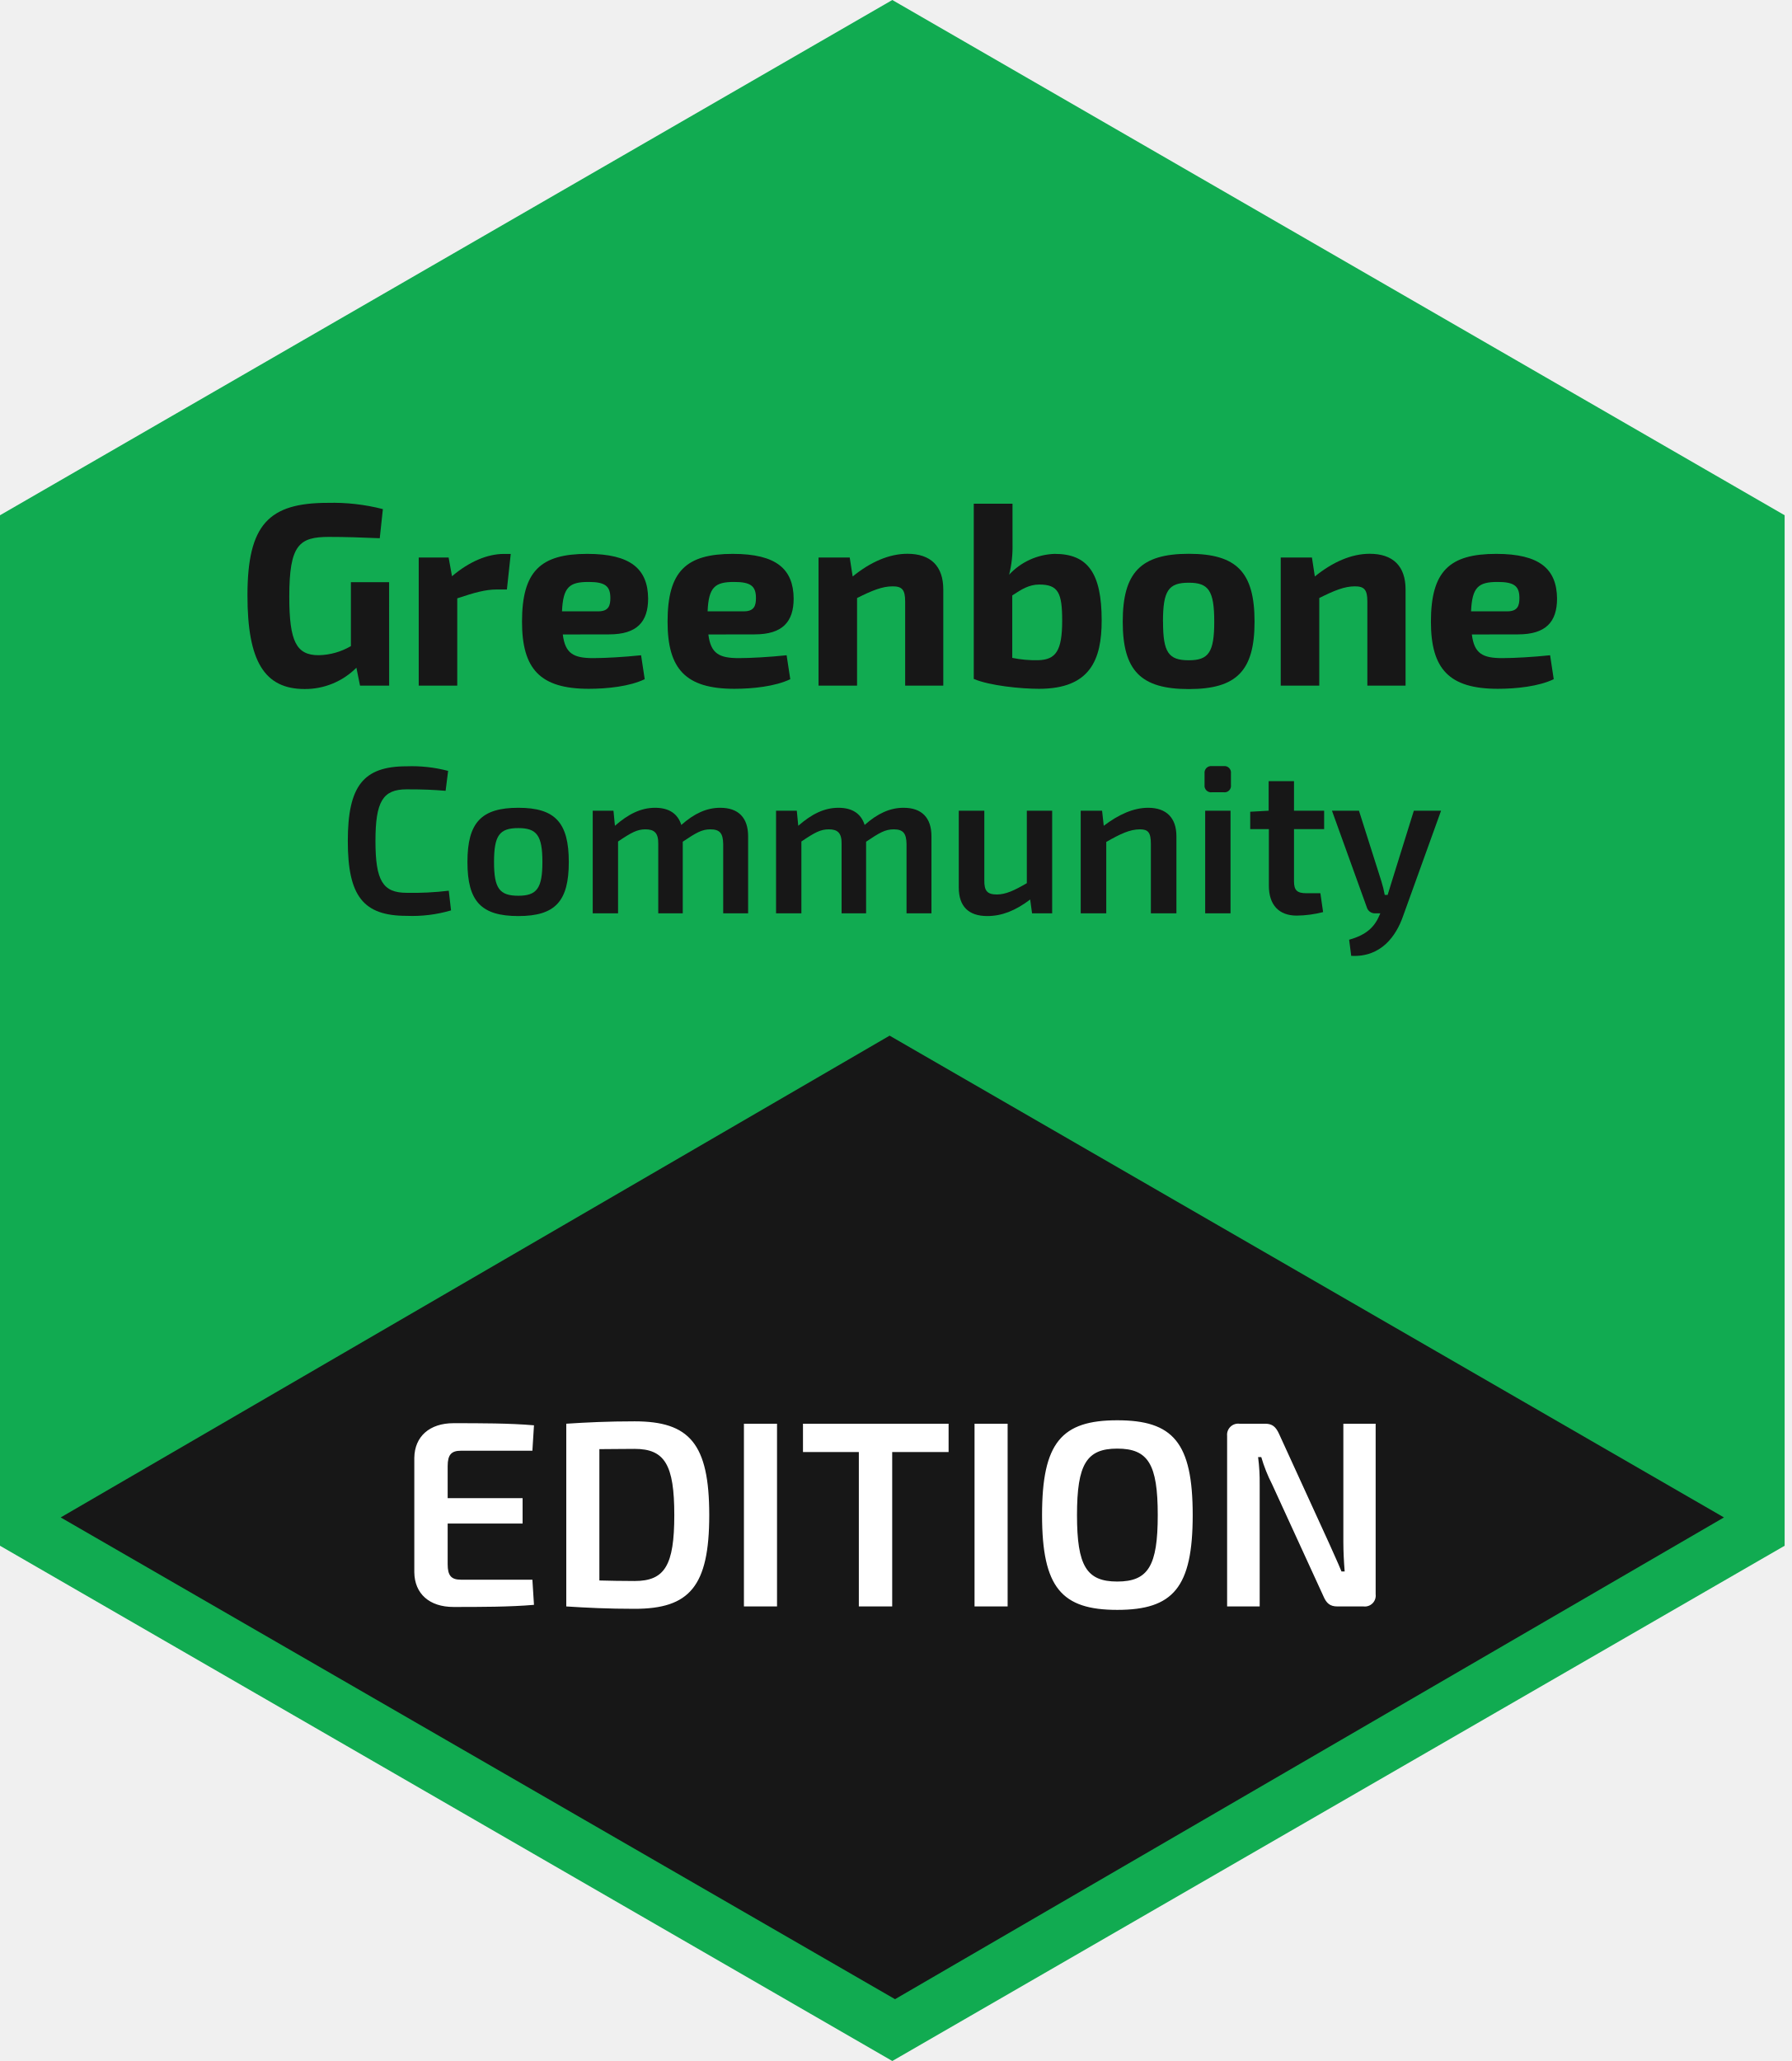
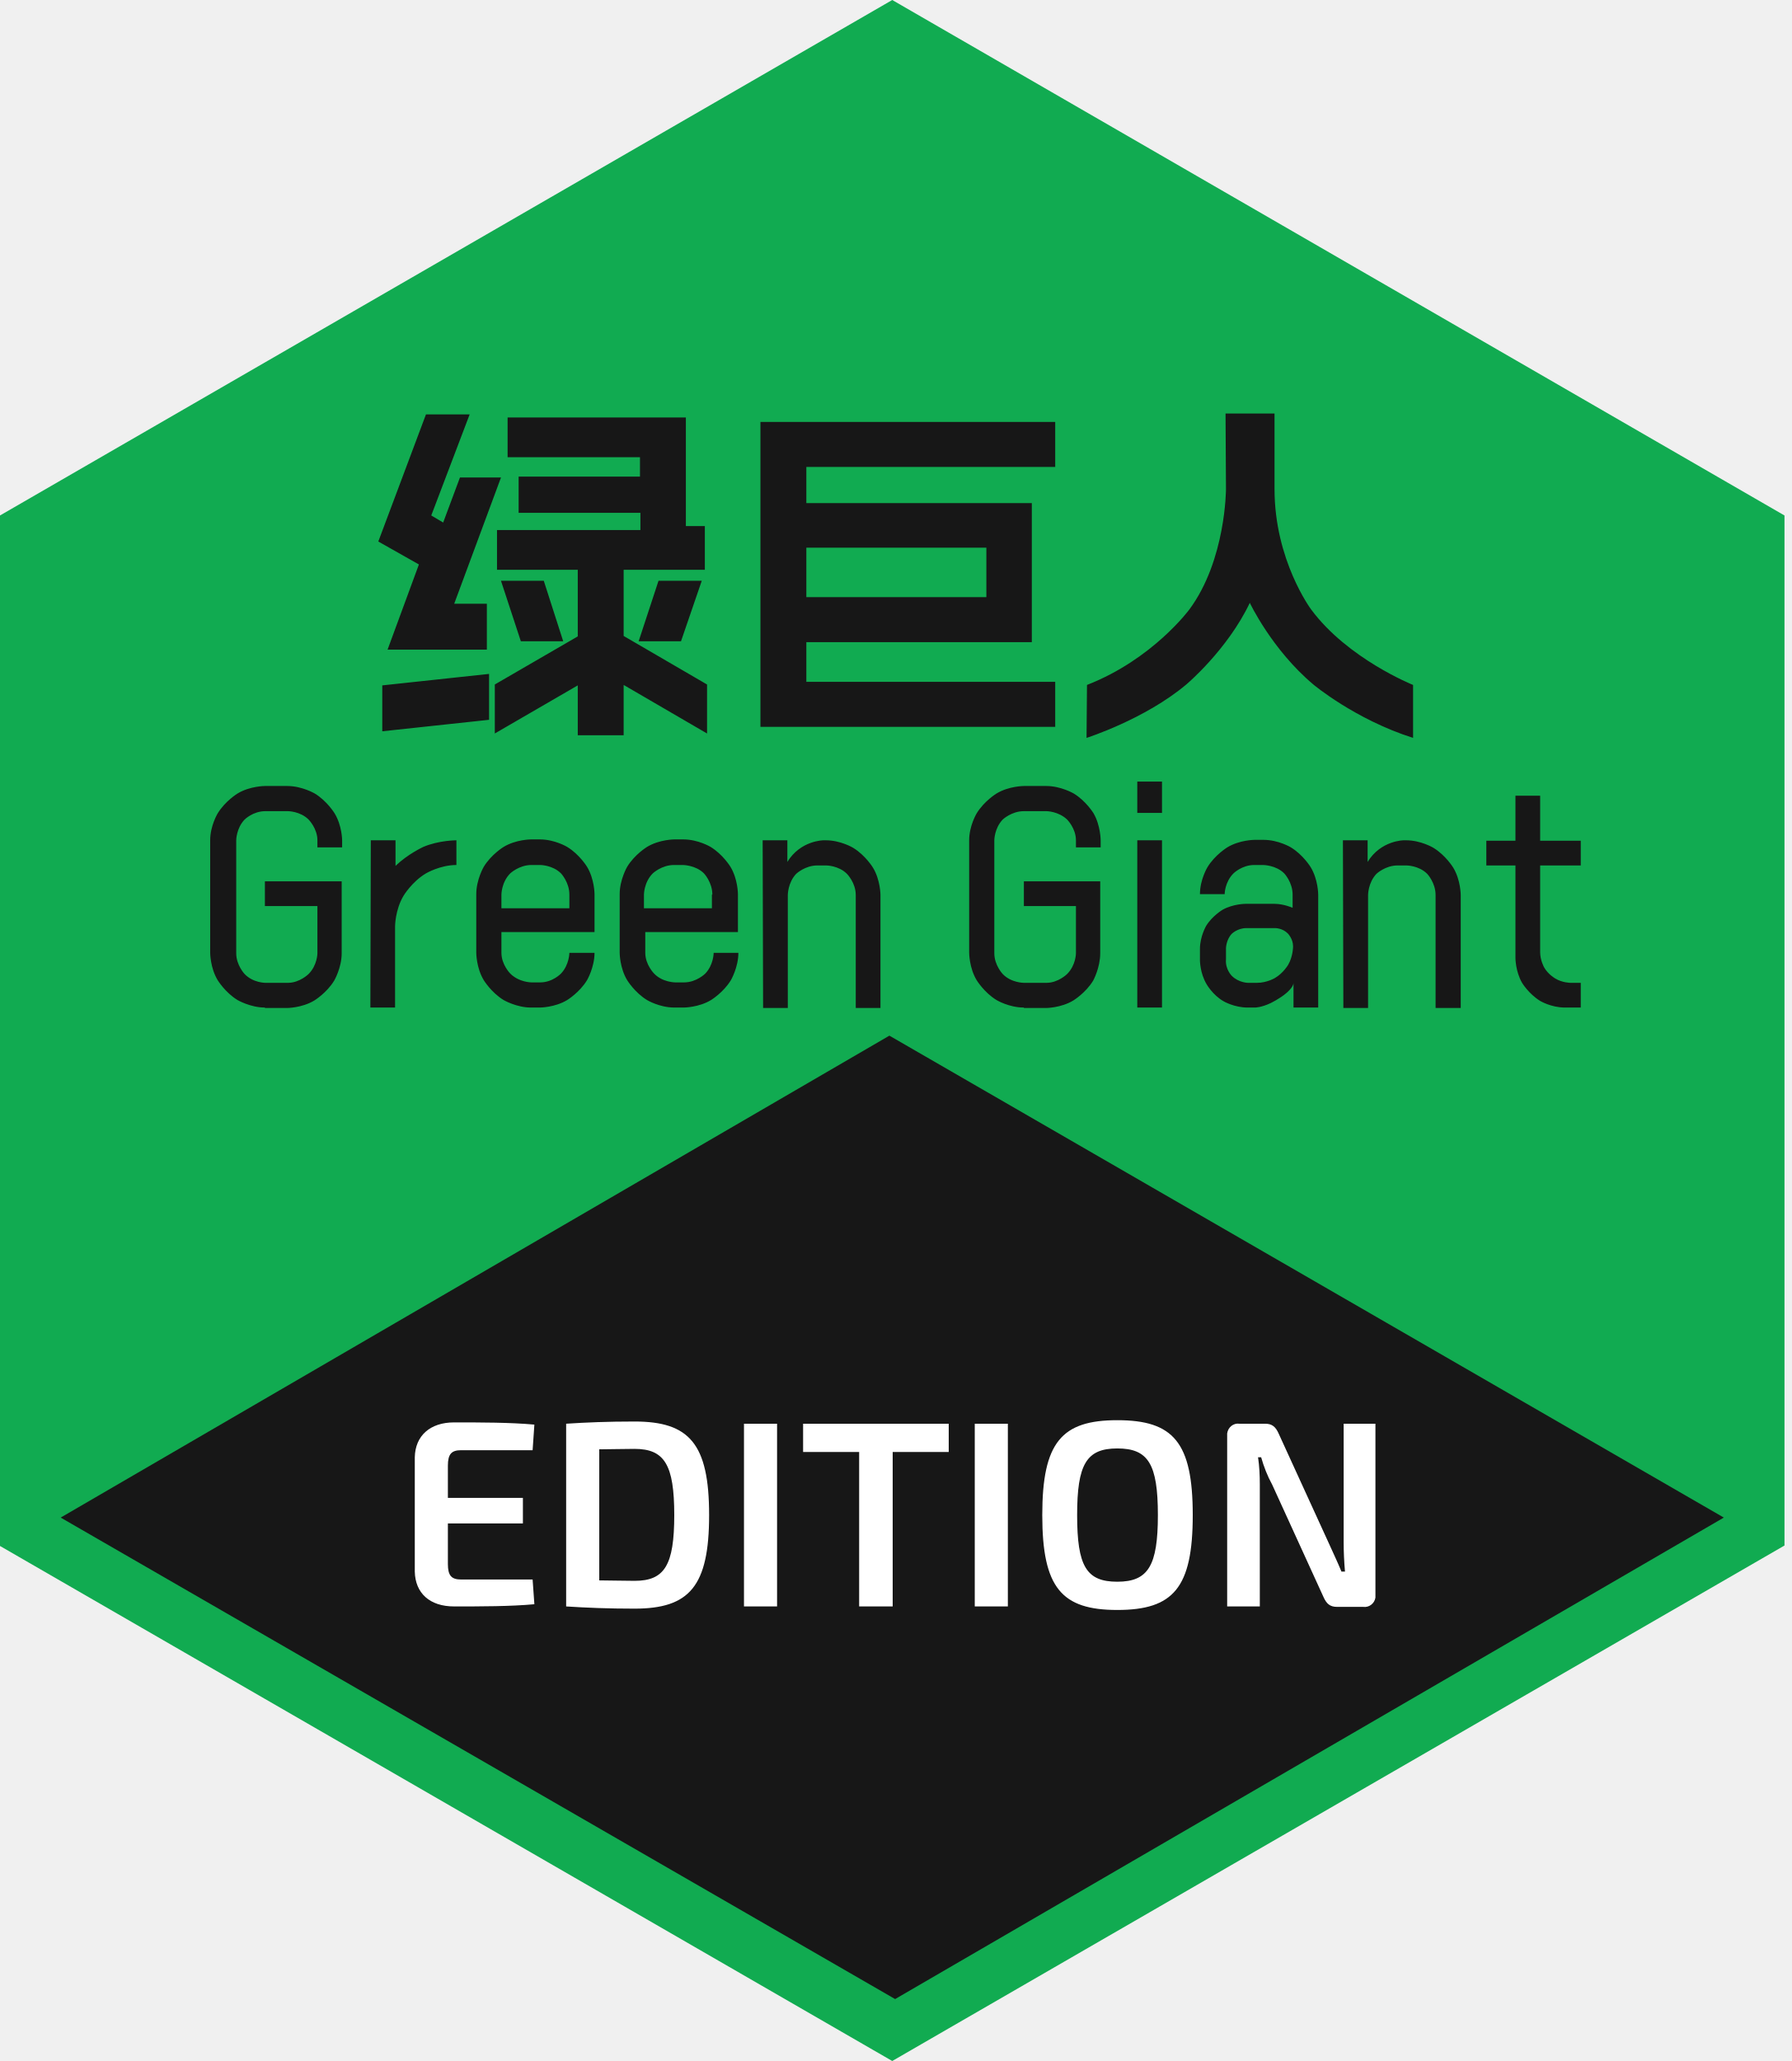
- <svg xmlns="http://www.w3.org/2000/svg" width="406" height="467" viewBox="0 0 406 467">
-   <defs>
-     <clipPath id="clip-Label_Community_Edition_">
-       <rect width="406" height="467" />
+ <svg xmlns="http://www.w3.org/2000/svg" xmlns:xlink="http://www.w3.org/1999/xlink" version="1.1" id="图层_1" x="0px" y="0px" viewBox="0 0 406 467" style="enable-background:new 0 0 406 467;" xml:space="preserve">
+   <style type="text/css">
+ 	.st0{clip-path:url(#SVGID_00000082356917504170467480000010065275509715027855_);}
+ 	.st1{fill:#11AB51;}
+ 	.st2{fill:#171717;}
+ 	.st3{fill:#FFFFFF;}
+ 	.st4{fill-rule:evenodd;clip-rule:evenodd;fill:#171717;}
+ </style>
+   <g>
+     <defs>
+       <rect id="SVGID_1_" width="406" height="467" />
+     </defs>
+     <clipPath id="SVGID_00000034087879818924779970000005537560666825261729_">
+       <use xlink:href="#SVGID_1_" style="overflow:visible;" />
    </clipPath>
-   </defs>
-   <g id="Label_Community_Edition_" data-name="Label_Community_Edition " clip-path="url(#clip-Label_Community_Edition_)">
-     <path id="Path_12980" data-name="Path 12980" d="M-320.51-324.712v233.5l202.217,116.75L83.923-91.212v-233.5l-202.217-116.75Z" transform="translate(320.51 441.462)" fill="#11ab51" />
-     <g id="Group_12901" data-name="Group 12901" transform="translate(13.753 234.667)">
-       <path id="Path_12981" data-name="Path 12981" d="M66.886-153.663-120.963-44.5-310.041-153.661l187.849-109.166Z" transform="translate(310.041 262.827)" fill="#171717" />
-     </g>
-     <g id="Group_12911" data-name="Group 12911" transform="translate(56.08 113.942)">
-       <g id="Group_12902" data-name="Group 12902" transform="translate(0 0)">
-         <path id="Path_12982" data-name="Path 12982" d="M-245.711-313.309h-6.6l-.822-4.063a16.4,16.4,0,0,1-11.726,4.83c-9.127,0-12.961-6.306-12.961-21.212,0-16.086,4.83-20.973,18.2-20.973a45.462,45.462,0,0,1,12.488,1.416l-.707,6.6c-4-.179-7.952-.3-11.491-.3-6.775,0-9.013,1.77-9.013,13.549,0,10.135,1.59,13.256,6.655,13.256a15.016,15.016,0,0,0,7.308-2.06V-336.75h8.66Z" transform="translate(277.82 354.726)" fill="#171717" />
+     <g id="Label_Community_Edition_" style="clip-path:url(#SVGID_00000034087879818924779970000005537560666825261729_);">
+       <path id="Path_12980" class="st1" d="M0,116.8v233.5L202.2,467l202.2-116.8V116.8L202.2,0L0,116.8z" />
+       <g id="Group_12901" transform="translate(13.753 234.667)">
+         <path id="Path_12981" class="st2" d="M376.9,109.2L189.1,218.3L0,109.2L187.8,0L376.9,109.2z" />
      </g>
-       <g id="Group_12903" data-name="Group 12903" transform="translate(38.81 11.57)">
-         <path id="Path_12983" data-name="Path 12983" d="M-228.292-337.857h-2.358c-2.472,0-5.005.7-8.894,2v19.787h-8.733v-29.035h6.775l.768,4.242c3.883-3.3,8.011-5.055,11.78-5.055h1.53Z" transform="translate(248.277 345.919)" fill="#171717" />
-       </g>
-       <g id="Group_12904" data-name="Group 12904" transform="translate(62.214 11.56)">
-         <path id="Path_12984" data-name="Path 12984" d="M-221.214-327.666c.529,4.357,2.474,5.36,6.9,5.36,2.651,0,6.894-.235,10.842-.648l.822,5.423c-3.414,1.646-8.539,2.179-12.666,2.179-11.031,0-15.14-4.477-15.14-15.2,0-11.491,4.242-15.374,14.791-15.374,9.9,0,13.724,3.475,13.788,10.111,0,5.3-2.533,8.13-8.838,8.13Zm8.071-5.244c2.354,0,2.707-1.356,2.707-3.006,0-2.707-1.177-3.649-4.946-3.649-4.361,0-5.772,1.177-6.011,6.655Z" transform="translate(230.461 345.926)" fill="#171717" />
-       </g>
-       <g id="Group_12905" data-name="Group 12905" transform="translate(95.202 11.56)">
-         <path id="Path_12985" data-name="Path 12985" d="M-196.1-327.666c.533,4.357,2.478,5.36,6.894,5.36,2.652,0,6.894-.235,10.838-.648l.828,5.423c-3.416,1.646-8.544,2.179-12.668,2.179-11.031,0-15.139-4.477-15.139-15.2,0-11.491,4.242-15.374,14.785-15.374,9.9,0,13.729,3.475,13.788,10.111,0,5.3-2.537,8.13-8.838,8.13Zm8.071-5.244c2.358,0,2.711-1.356,2.711-3.006,0-2.707-1.177-3.649-4.95-3.649-4.357,0-5.772,1.177-6.007,6.655Z" transform="translate(205.35 345.926)" fill="#171717" />
-       </g>
-       <g id="Group_12906" data-name="Group 12906" transform="translate(129.415 11.542)">
-         <path id="Path_12986" data-name="Path 12986" d="M-171.57-340.8c4.058-3.305,8.3-5.143,12.409-5.143,5.3,0,8.126,2.827,8.126,8.071v21.8h-8.64v-19.08c0-2.651-.708-3.414-2.827-3.414-2.358,0-4.656.942-8.071,2.647v19.847h-8.733V-345.1h7.069Z" transform="translate(179.306 345.94)" fill="#171717" />
-       </g>
-       <g id="Group_12907" data-name="Group 12907" transform="translate(164.599 0.189)">
-         <path id="Path_12987" data-name="Path 12987" d="M-143.744-345.335a25.655,25.655,0,0,1-.767,6.835,14.759,14.759,0,0,1,10.308-4.711c7.483,0,10.663,4.3,10.663,15.08,0,8.894-2.592,15.495-14.2,15.495-4.137,0-11.192-.708-14.787-2.238v-39.707h8.779Zm-.06,25.689a26.492,26.492,0,0,0,5.893.528c3.944-.12,5.419-2.064,5.419-8.953,0-6.307-.883-8.191-5.185-8.191-2.3,0-4.008,1.061-6.127,2.472Z" transform="translate(152.523 354.582)" fill="#171717" />
-       </g>
-       <g id="Group_12908" data-name="Group 12908" transform="translate(198.353 11.542)">
-         <path id="Path_12988" data-name="Path 12988" d="M-96.956-330.548c0,11.132-4.068,15.26-14.906,15.26s-14.965-4.137-14.965-15.26,4.063-15.392,14.965-15.392S-96.956-341.739-96.956-330.548Zm-20.739,0c0,6.949,1.236,8.733,5.833,8.733,4.477,0,5.774-1.77,5.774-8.733,0-7.069-1.3-8.838-5.774-8.838-4.6,0-5.846,1.77-5.846,8.838Z" transform="translate(126.828 345.94)" fill="#171717" />
-       </g>
-       <g id="Group_12909" data-name="Group 12909" transform="translate(234.159 11.542)">
-         <path id="Path_12989" data-name="Path 12989" d="M-91.842-340.8c4.068-3.305,8.329-5.143,12.434-5.143,5.3,0,8.125,2.827,8.125,8.071v21.8h-8.658v-19.08c0-2.651-.708-3.414-2.827-3.414-2.358,0-4.656.942-8.071,2.647v19.847h-8.732V-345.1H-92.5Z" transform="translate(99.572 345.94)" fill="#171717" />
-       </g>
-       <g id="Group_12910" data-name="Group 12910" transform="translate(268.197 11.56)">
-         <path id="Path_12990" data-name="Path 12990" d="M-64.385-327.666c.528,4.357,2.472,5.36,6.894,5.36,2.647,0,6.894-.235,10.838-.648l.822,5.423c-3.414,1.646-8.539,2.179-12.662,2.179-11.031,0-15.168-4.477-15.168-15.2,0-11.491,4.243-15.374,14.791-15.374,9.9,0,13.725,3.475,13.79,10.111,0,5.3-2.533,8.13-8.838,8.13Zm8.071-5.244c2.353,0,2.706-1.356,2.706-3.006,0-2.707-1.176-3.649-4.945-3.649-4.363,0-5.774,1.177-6.013,6.655Z" transform="translate(73.661 345.926)" fill="#171717" />
+       <path id="Path_13556" class="st3" d="M120.7,357.9h-16.2c-2.2,0-3-0.9-3-3.5v-9.2h17v-5.8h-17v-7.3c0-2.6,0.8-3.5,3-3.5h16.2    l0.4-5.8c-5.5-0.5-12.2-0.5-18.2-0.5c-5.4,0-8.8,3-8.9,7.9v25.9c0.1,4.9,3.4,7.9,8.9,7.9c6.1,0,12.8,0,18.2-0.5L120.7,357.9z     M128.3,364c4.6,0.3,9.5,0.5,15.5,0.5c12.4,0,16.9-5,16.9-21.2c0-16.2-4.5-21.2-16.9-21.2c-6.1,0-10.9,0.2-15.5,0.5V364z     M135.8,328.4c2.4,0,4.9-0.1,8-0.1c6.8,0,9,3.6,9,15c0,11.4-2.2,14.9-9,14.9c-2.9,0-5.6-0.1-8-0.1V328.4z M176.1,364v-41.4h-7.5    V364H176.1z M215,329v-6.4h-33v6.4h12.7v35h7.6v-35H215z M228.4,364v-41.4h-7.5V364H228.4z M253.2,321.8c-12.6,0-17,5-17,21.5    s4.4,21.5,17,21.5c12.7,0,17.1-5,17.1-21.5S265.9,321.8,253.2,321.8z M253.2,328.2c7,0,9.2,3.5,9.2,15.1c0,11.5-2.2,15.1-9.2,15.1    c-7,0-9.1-3.5-9.1-15.1C244.1,331.8,246.2,328.2,253.2,328.2z M311.8,322.6h-7.3v26.8c0,2.2,0.1,4.4,0.3,6.7H304    c-0.9-2.2-2.1-4.7-2.9-6.5l-11.3-24.7c-0.7-1.6-1.5-2.3-3.1-2.3h-5.8c-1.4-0.2-2.6,0.8-2.8,2.2c0,0.2,0,0.4,0,0.6V364h7.4v-27.6    c0-2.1-0.1-4.2-0.4-6.2h0.7c0.6,2.1,1.4,4.2,2.5,6.2l11.6,25.4c0.7,1.6,1.5,2.3,3.1,2.3h5.9c1.4,0.2,2.6-0.8,2.8-2.1    c0-0.2,0-0.4,0-0.6V322.6z" />
+       <g transform="translate(49.53198 0)  rotate(0)">
+         <path id="文本_1" class="st4" d="M10.5,228.3c-3.3,0-6.2-1.7-6.2-1.7c-2.8-1.7-4.5-4.5-4.5-4.5c-1.7-2.8-1.7-6.2-1.7-6.2v-25.5     c0-3.3,1.7-6.1,1.7-6.1c1.7-2.8,4.5-4.5,4.5-4.5c2.8-1.7,6.2-1.7,6.2-1.7h5.1c3.3,0,6.2,1.7,6.2,1.7c2.8,1.7,4.5,4.5,4.5,4.5     c1.7,2.8,1.7,6.1,1.7,6.1v1.6h-5.6v-1.6c0-2.7-2-4.7-2-4.7c-1.9-1.9-4.7-1.9-4.7-1.9h-5.1c-2.8,0-4.7,1.9-4.7,1.9     c-1.9,2-1.9,4.7-1.9,4.7V216c0,2.7,1.9,4.7,1.9,4.7c1.9,2,4.7,2,4.7,2h5.1c2.7,0,4.7-2,4.7-2c2-2,2-4.7,2-4.7v-10.7H10.5v-5.6     h17.4V216c0,3.3-1.7,6.2-1.7,6.2c-1.7,2.8-4.5,4.5-4.5,4.5c-2.8,1.7-6.2,1.7-6.2,1.7H10.5z M34.5,190.4h5.6v5.8     c2.8-2.7,6.3-4.3,6.3-4.3c3.5-1.5,7.5-1.5,7.5-1.5v5.6c-3.7,0-6.9,1.9-6.9,1.9c-3.2,1.9-5.1,5.1-5.1,5.1     c-1.9,3.2-1.9,6.9-1.9,6.9v18.4h-5.6L34.5,190.4z M70.8,228.3c-3.3,0-6.2-1.7-6.2-1.7c-2.8-1.7-4.5-4.5-4.5-4.5     c-1.7-2.8-1.7-6.2-1.7-6.2v-13.3c0-3.3,1.7-6.2,1.7-6.2c1.7-2.8,4.5-4.5,4.5-4.5c2.8-1.7,6.2-1.7,6.2-1.7h2     c3.4,0,6.2,1.7,6.2,1.7c2.8,1.7,4.5,4.5,4.5,4.5c1.7,2.8,1.7,6.2,1.7,6.2v8.6H64.1v4.7c0,2.7,2,4.7,2,4.7c2,2,4.8,2,4.8,2h2     c2.8,0,4.7-2,4.7-2c1.9-2,1.9-4.7,1.9-4.7h5.7c0,3.3-1.7,6.2-1.7,6.2c-1.7,2.8-4.5,4.5-4.5,4.5c-2.8,1.7-6.2,1.7-6.2,1.7H70.8z      M79.5,202.7c0-2.8-1.9-4.8-1.9-4.8c-1.9-1.9-4.7-1.9-4.7-1.9h-2c-2.8,0-4.8,1.9-4.8,1.9c-2,2-2,4.8-2,4.8v3.1h15.4V202.7z      M103.3,228.3c-3.4,0-6.2-1.7-6.2-1.7c-2.8-1.7-4.5-4.5-4.5-4.5c-1.7-2.8-1.7-6.2-1.7-6.2v-13.3c0-3.3,1.7-6.2,1.7-6.2     c1.7-2.8,4.5-4.5,4.5-4.5c2.8-1.7,6.2-1.7,6.2-1.7h2c3.4,0,6.2,1.7,6.2,1.7c2.8,1.7,4.5,4.5,4.5,4.5c1.7,2.8,1.7,6.2,1.7,6.2v8.6     h-21v4.7c0,2.7,2,4.7,2,4.7c1.9,2,4.8,2,4.8,2h2c2.8,0,4.8-2,4.8-2c1.9-2,1.9-4.7,1.9-4.7h5.6c0,3.3-1.7,6.2-1.7,6.2     c-1.7,2.8-4.5,4.5-4.5,4.5c-2.8,1.7-6.2,1.7-6.2,1.7H103.3z M111.9,202.7c0-2.8-1.9-4.8-1.9-4.8c-1.9-1.9-4.8-1.9-4.8-1.9h-2     c-2.8,0-4.8,1.9-4.8,1.9c-2,2-2,4.8-2,4.8v3.1h15.4V202.7z M123.3,190.4h5.6v4.9c3-4.9,8.2-4.9,8.2-4.9h0.5     c3.4,0,6.2,1.7,6.2,1.7c2.8,1.7,4.5,4.5,4.5,4.5c1.7,2.8,1.7,6.2,1.7,6.2v25.6h-5.6v-25.6c0-2.8-2-4.8-2-4.8     c-1.9-1.9-4.7-1.9-4.7-1.9h-2c-2.8,0-4.8,1.9-4.8,1.9c-1.9,2-1.9,4.8-1.9,4.8v25.6h-5.6L123.3,190.4z M182.5,228.3     c-3.4,0-6.2-1.7-6.2-1.7c-2.8-1.7-4.5-4.5-4.5-4.5c-1.7-2.8-1.7-6.2-1.7-6.2v-25.5c0-3.3,1.7-6.1,1.7-6.1     c1.7-2.8,4.5-4.5,4.5-4.5c2.8-1.7,6.2-1.7,6.2-1.7h5.1c3.3,0,6.2,1.7,6.2,1.7c2.8,1.7,4.5,4.5,4.5,4.5c1.6,2.8,1.6,6.1,1.6,6.1     v1.6h-5.6v-1.6c0-2.7-2-4.7-2-4.7c-2-1.9-4.7-1.9-4.7-1.9h-5.1c-2.8,0-4.8,1.9-4.8,1.9c-1.9,2-1.9,4.7-1.9,4.7V216     c0,2.7,1.9,4.7,1.9,4.7c1.9,2,4.8,2,4.8,2h5.1c2.7,0,4.7-2,4.7-2c2-2,2-4.7,2-4.7v-10.7h-11.8v-5.6h17.3V216     c0,3.3-1.6,6.2-1.6,6.2c-1.7,2.8-4.5,4.5-4.5,4.5c-2.8,1.7-6.2,1.7-6.2,1.7H182.5z M208.2,190.4h5.6v37.9h-5.6V190.4z      M208.2,177.1h5.6v7.1h-5.6V177.1z M233.2,228.3c-3,0-5.4-1.4-5.4-1.4c-2.5-1.4-3.9-3.9-3.9-3.9c-1.5-2.5-1.5-5.4-1.5-5.4V215     c0-2.8,1.4-5.2,1.4-5.2c1.4-2.3,3.8-3.7,3.8-3.7c2.4-1.3,5.1-1.3,5.1-1.3h6.6c2.1,0,4.1,0.9,4.1,0.9v-3c0-2.8-1.9-4.8-1.9-4.8     c-1.9-1.9-4.8-1.9-4.8-1.9h-2c-2.8,0-4.7,1.9-4.7,1.9c-2,2-2,4.7-2,4.7h-5.6c0-3.3,1.7-6.1,1.7-6.1c1.7-2.8,4.5-4.5,4.5-4.5     c2.8-1.7,6.2-1.7,6.2-1.7h2c3.4,0,6.2,1.7,6.2,1.7c2.8,1.7,4.5,4.5,4.5,4.5c1.7,2.8,1.7,6.2,1.7,6.2v25.6h-5.6v-5.6     c0,1-1.6,2.3-1.6,2.3c-1.5,1.3-3.6,2.3-3.6,2.3c-2.1,1-3.5,1-3.5,1L233.2,228.3z M229.6,221.1c1.6,1.6,3.7,1.6,3.7,1.6h2     c2.3,0,4.1-1.1,4.1-1.1c1.9-1.1,3-3,3-3c1.1-1.9,1.1-4.1,1.1-4.1v-0.1c0-1.7-1.2-2.9-1.2-2.9c-1.2-1.2-2.8-1.2-2.8-1.2h-6.6     c-2,0-3.3,1.3-3.3,1.3c-1.3,1.4-1.3,3.3-1.3,3.3v2.5C228.1,219.6,229.6,221.1,229.6,221.1z M254.8,190.4h5.6v4.9     c3-4.9,8.2-4.9,8.2-4.9h0.5c3.4,0,6.2,1.7,6.2,1.7c2.8,1.7,4.5,4.5,4.5,4.5c1.7,2.8,1.7,6.2,1.7,6.2v25.6h-5.7v-25.6     c0-2.8-1.9-4.8-1.9-4.8c-1.9-1.9-4.7-1.9-4.7-1.9h-2c-2.8,0-4.8,1.9-4.8,1.9c-1.9,2-1.9,4.8-1.9,4.8v25.6h-5.6L254.8,190.4z      M305.1,228.3c-3.1,0-5.6-1.5-5.6-1.5c-2.6-1.6-4.1-4.1-4.1-4.1c-1.5-2.6-1.5-5.6-1.5-5.6v-21h-6.6v-5.6h6.6v-10.2h5.6v10.2h9.2     v5.6h-9.2v19.7c0,1.8,0.9,3.4,0.9,3.4c0.9,1.6,2.5,2.5,2.5,2.5c1.6,1,3.5,1,3.5,1h2.3v5.6H305.1z" />
+         <path id="文本_1_00000125570107562385205090000010588083015989793682_" class="st4" d="M37.1,155.3l24.2-2.6v10.4l-24.2,2.6     V155.3z M47,93.9h9.9l-8.7,22.9l2.7,1.6l3.8-10.2H64l-10.6,28.6h7.4v10.4H38.3l7.1-19.3l-9.2-5.2L47,93.9z M62.6,155.1l18.8-10.9     v-15.1H63.1v-9h32.5v-3.9H68V108h27.5v-4.4h-30v-9h40.4v24.6h4.3v9.9H91.8v15l18.9,11v11.1l-18.9-11v11.4H81.4v-11.3l-18.8,10.9     V155.1z M73.7,131.6l4.4,13.7h-9.6l-4.5-13.7H73.7z M99.7,131.6h9.8l-4.7,13.7h-9.6L99.7,131.6z M122.8,95.6h66.8v10.2h-56.4v8.2     h51.1v31.5h-51.1v9h56.4v10.2h-66.8L122.8,95.6z M174,124.1h-40.8v11.2H174V124.1z M196.8,155.2c14.9-5.8,23.2-17.1,23.2-17.1     c8.3-11.2,8.3-27.3,8.3-27.3l-0.1-17.1h11.1v17.1c0,16.2,8.3,27.3,8.3,27.3c8.3,11.2,23.1,17.1,23.1,17.1v12     c-13.2-4.2-22.6-12.1-22.6-12.1c-9.4-7.9-14.4-18.5-14.4-18.5c-5.1,10.7-14.4,18.5-14.4,18.5c-9.4,7.9-22.6,12.1-22.6,12.1     L196.8,155.2z" />
      </g>
    </g>
-     <g id="Group_12975" data-name="Group 12975" transform="translate(78.819 173.589)">
-       <g id="Group_12962" data-name="Group 12962" transform="translate(0 0.046)">
-         <path id="Path_13162" data-name="Path 13162" d="M87.365,168.51a31.181,31.181,0,0,1-10.06,1.235c-9.824,0-13.334-4.461-13.334-16.942s3.51-16.944,13.334-16.944a32.145,32.145,0,0,1,9.4,1.043l-.57,4.51c-2.941-.237-4.887-.332-8.827-.332-5.409,0-7.07,2.753-7.07,11.723s1.661,11.721,7.07,11.721a67.219,67.219,0,0,0,9.54-.475Z" transform="translate(-63.97 -135.859)" fill="#171717" />
-       </g>
-       <g id="Group_12963" data-name="Group 12963" transform="translate(27.113 9.445)">
-         <path id="Path_13163" data-name="Path 13163" d="M105.78,154.68c0,8.922-3.084,12.244-11.436,12.244-8.4,0-11.533-3.321-11.533-12.244s3.131-12.29,11.533-12.29C102.7,142.39,105.78,145.757,105.78,154.68Zm-16.944,0c0,5.979,1.235,7.641,5.507,7.641,4.175,0,5.455-1.662,5.455-7.641,0-6.027-1.281-7.687-5.455-7.687C90.071,146.992,88.836,148.653,88.836,154.68Z" transform="translate(-82.811 -142.39)" fill="#171717" />
-       </g>
-       <g id="Group_12964" data-name="Group 12964" transform="translate(55.505 9.445)">
-         <path id="Path_13164" data-name="Path 13164" d="M107.571,146.47c3.038-2.658,5.886-4.08,9.112-4.08,3.133,0,5.126,1.327,5.932,3.891,2.943-2.61,5.742-3.891,8.827-3.891,4.13,0,6.313,2.275,6.313,6.453v17.464h-5.648V150.6c-.047-2.372-.712-3.323-2.9-3.323-1.946,0-3.226.76-6.264,2.8v16.23h-5.553V150.6c.049-2.515-.9-3.323-2.894-3.323-1.851,0-3.131.665-6.217,2.753v16.279H102.54V143.052h4.7Z" transform="translate(-102.54 -142.39)" fill="#171717" />
-       </g>
-       <g id="Group_12965" data-name="Group 12965" transform="translate(97.053 9.445)">
-         <path id="Path_13165" data-name="Path 13165" d="M136.443,146.47c3.038-2.658,5.886-4.08,9.112-4.08,3.131,0,5.126,1.327,5.932,3.891,2.941-2.61,5.742-3.891,8.827-3.891,4.129,0,6.312,2.275,6.312,6.453v17.464h-5.647V150.6c-.049-2.372-.714-3.323-2.9-3.323-1.946,0-3.226.76-6.263,2.8v16.23h-5.553V150.6c.047-2.515-.9-3.323-2.894-3.323-1.852,0-3.133.665-6.218,2.753v16.279h-5.742V143.052h4.7Z" transform="translate(-131.412 -142.39)" fill="#171717" />
-       </g>
-       <g id="Group_12966" data-name="Group 12966" transform="translate(138.459 10.107)">
-         <path id="Path_13166" data-name="Path 13166" d="M181.349,166.105h-4.556l-.426-3.133c-3.321,2.517-6.407,3.749-9.728,3.749-4.224,0-6.454-2.183-6.454-6.453V142.85h5.789v15.71c-.046,2.467.665,3.272,2.848,3.272,1.993,0,3.939-.9,6.785-2.562V142.85h5.742Z" transform="translate(-160.185 -142.85)" fill="#171717" />
-       </g>
-       <g id="Group_12967" data-name="Group 12967" transform="translate(166.092 9.445)">
-         <path id="Path_13167" data-name="Path 13167" d="M184.608,146.47c3.321-2.515,6.692-4.08,10.06-4.08,4.129,0,6.407,2.275,6.407,6.453v17.464h-5.788V150.6c0-2.609-.619-3.323-2.469-3.323-2.324,0-4.46,1.045-7.64,2.848v16.184h-5.791V143.052h4.842Z" transform="translate(-179.387 -142.39)" fill="#171717" />
-       </g>
-       <g id="Group_12968" data-name="Group 12968" transform="translate(194.157 0)">
-         <path id="Path_13168" data-name="Path 13168" d="M203.208,135.827a1.48,1.48,0,0,1,1.661,1.659v2.61a1.463,1.463,0,0,1-1.661,1.662h-2.656a1.482,1.482,0,0,1-1.662-1.662v-2.61a1.5,1.5,0,0,1,1.662-1.659Zm-4.176,33.362V145.934h5.742v23.255Z" transform="translate(-198.889 -135.827)" fill="#171717" />
-       </g>
-       <g id="Group_12969" data-name="Group 12969" transform="translate(204.509 3.416)">
-         <path id="Path_13169" data-name="Path 13169" d="M216,160.885c0,2.041.711,2.705,2.8,2.705h3.18l.616,4.273a24.781,24.781,0,0,1-5.979.8c-4.081,0-6.312-2.467-6.312-6.785V149.069h-4.224v-3.94l4.176-.237V138.2H216v6.69h6.833v4.178H216Z" transform="translate(-206.083 -138.201)" fill="#171717" />
-       </g>
-       <g id="Group_12970" data-name="Group 12970" transform="translate(223.029 10.107)">
-         <path id="Path_13170" data-name="Path 13170" d="M235.038,166.816c-1.518,4.32-4.886,9.3-11.721,8.922l-.473-3.654c3.747-1.043,5.693-2.753,6.833-5.458l.239-.521h-1.141a1.9,1.9,0,0,1-1.946-1.425l-7.876-21.831h6.12l5.08,15.994a24.777,24.777,0,0,1,.757,3.085h.665c.332-1.045.665-2.183.95-3.085l4.983-15.994h6.169Z" transform="translate(-218.952 -142.85)" fill="#171717" />
-       </g>
-     </g>
-     <path id="Path_13556" data-name="Path 13556" d="M-82.35-6.06h-16.2c-2.16,0-3-.9-3-3.48v-9.24h16.98v-5.76h-16.98V-31.8c0-2.58.84-3.48,3-3.48h16.2l.36-5.76c-5.46-.48-12.18-.48-18.24-.48-5.4,0-8.82,3-8.88,7.86V-7.74c.06,4.86,3.42,7.86,8.88,7.86,6.06,0,12.78,0,18.24-.48ZM-74.67,0c4.56.3,9.48.54,15.48.54C-46.77.54-42.27-4.5-42.27-20.7s-4.5-21.24-16.92-21.24c-6.06,0-10.92.24-15.48.54Zm7.5-35.64c2.4,0,4.92-.06,7.98-.06,6.84,0,9,3.6,9,15s-2.16,14.94-9,14.94c-2.94,0-5.64-.06-7.98-.12ZM-26.91,0V-41.4h-7.5V0ZM11.97-34.98V-41.4h-33v6.42H-8.37V0H-.81V-34.98ZM25.35,0V-41.4h-7.5V0ZM50.19-42.18c-12.6,0-17.04,5.04-17.04,21.48S37.59.78,50.19.78c12.66,0,17.1-5.04,17.1-21.48S62.85-42.18,50.19-42.18Zm0,6.42c7.02,0,9.18,3.54,9.18,15.06S57.21-5.64,50.19-5.64c-6.96,0-9.12-3.54-9.12-15.06S43.23-35.76,50.19-35.76Zm58.56-5.64h-7.32v26.76c0,2.22.12,4.44.3,6.72h-.72c-.9-2.22-2.1-4.74-2.88-6.54L86.85-39.12c-.72-1.56-1.5-2.28-3.12-2.28H77.91a2.516,2.516,0,0,0-2.82,2.76V0h7.38V-27.6a44.039,44.039,0,0,0-.36-6.24h.72a34.922,34.922,0,0,0,2.46,6.18L96.93-2.28C97.59-.72,98.43,0,100.05,0h5.94a2.472,2.472,0,0,0,2.76-2.76Z" transform="translate(203 364)" fill="#fff" />
  </g>
</svg>
